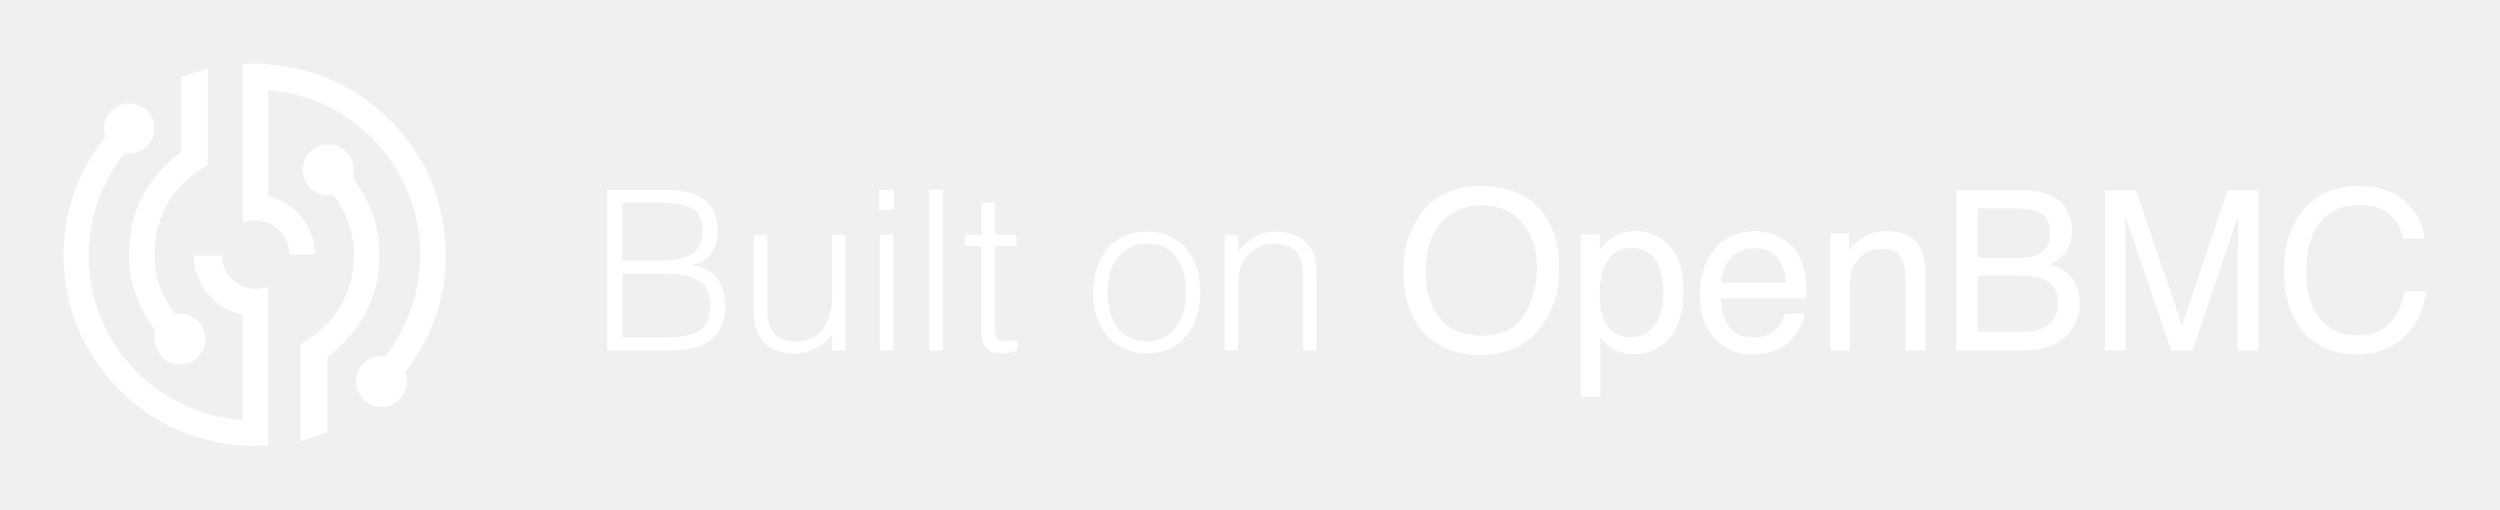
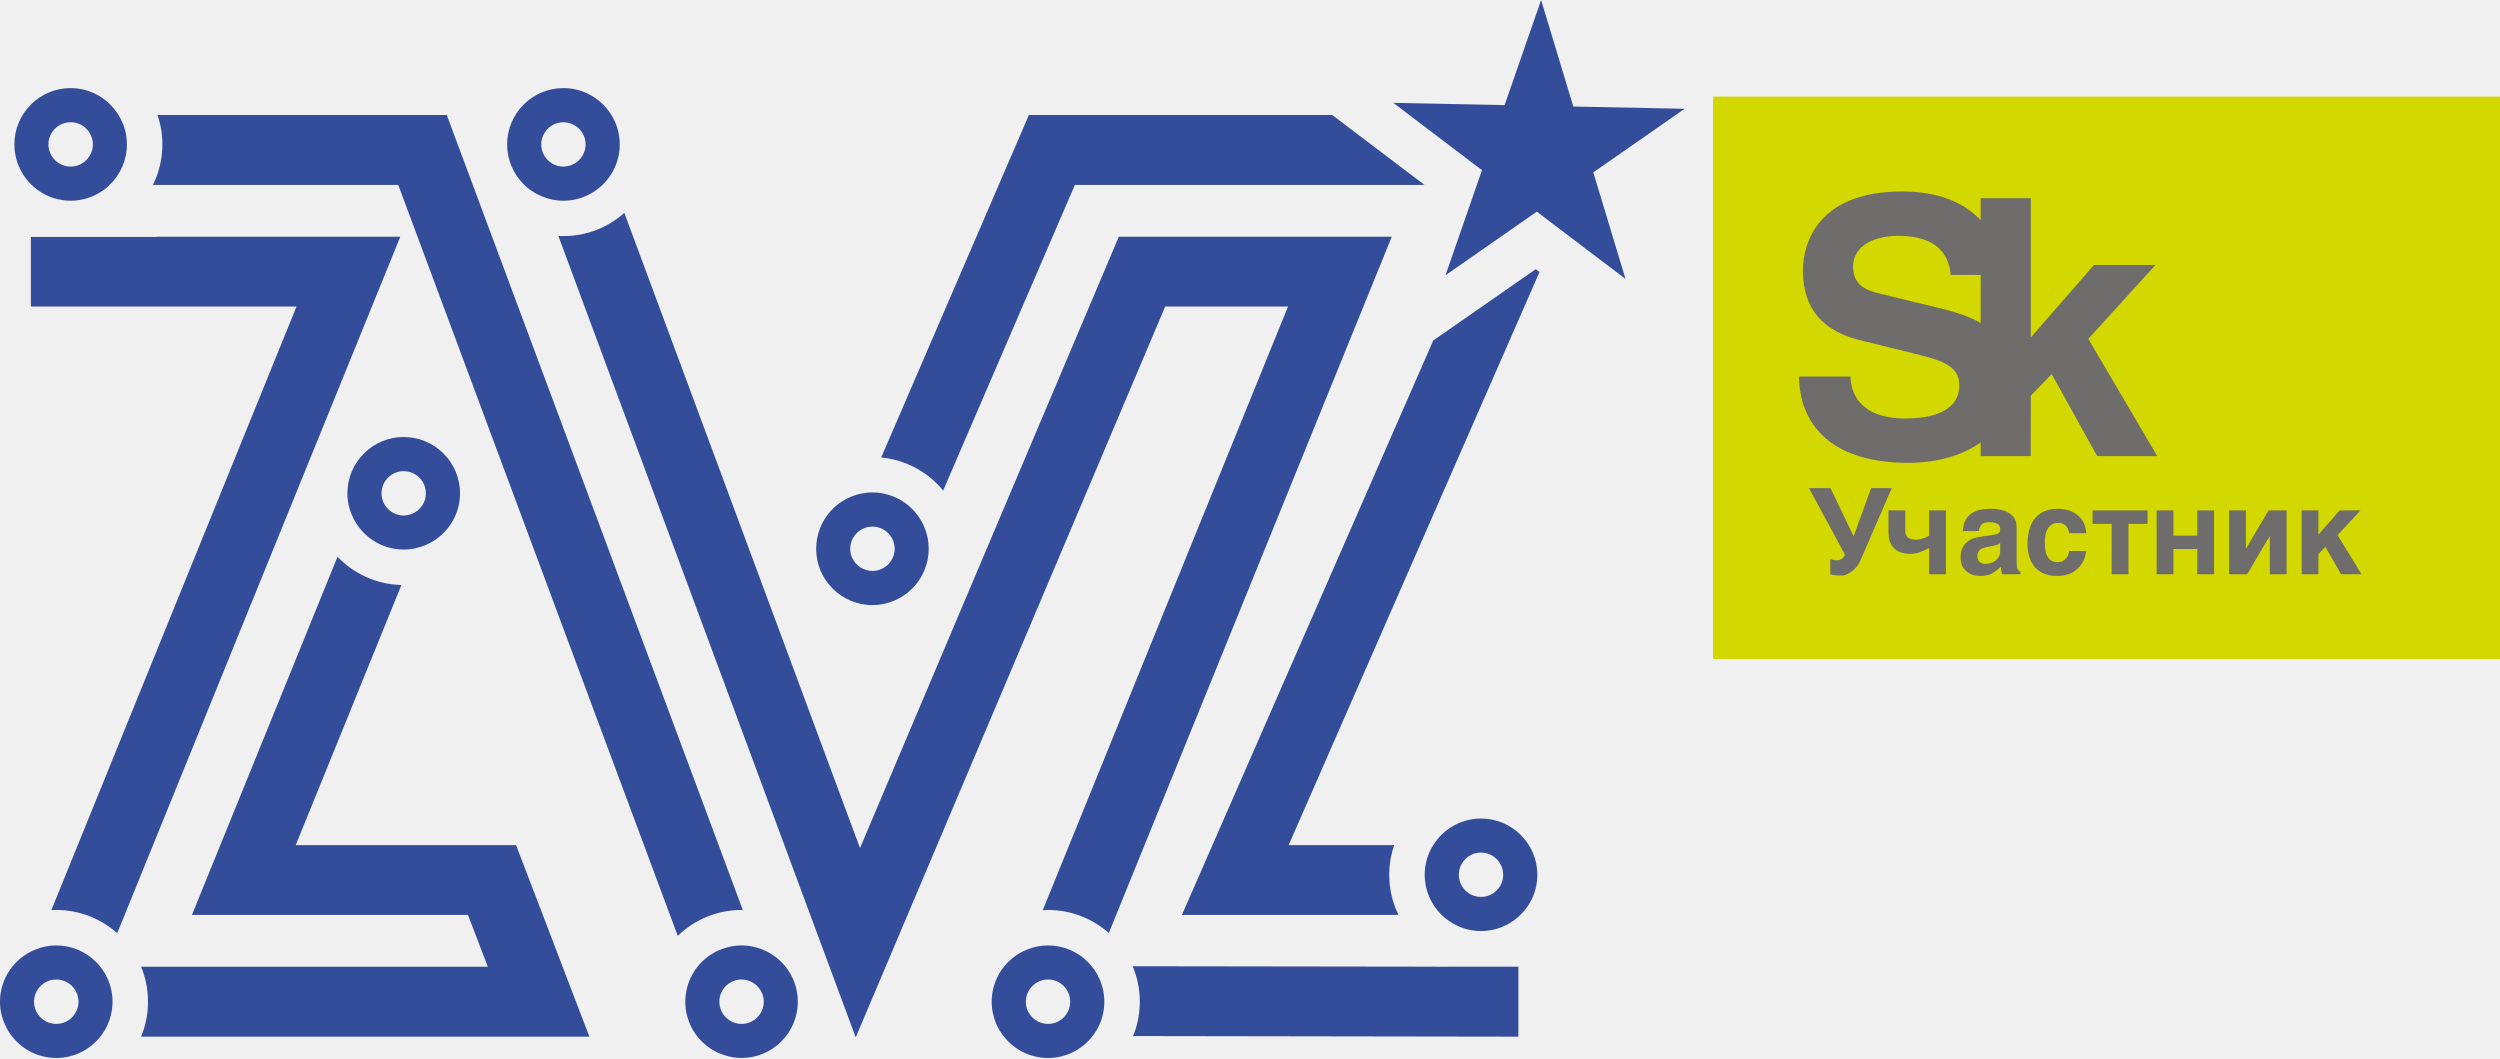
- <svg xmlns="http://www.w3.org/2000/svg" width="157" height="32">
-   <g fill="#FFF" fill-rule="nonzero">
-     <path d="M9.694 8.048c.016.761-.602 1.69-1.87 1.574-2.433 3.002-3.097 7.524-.99 11.37 1.078 1.966 2.637 3.435 4.661 4.409a10.04 10.04 0 003.743.981v-6.61c-1.17-.274-2.058-.918-2.626-1.978a3.713 3.713 0 01-.436-1.736h1.749c.046.723.343 1.313.954 1.72.607.405 1.264.455 1.96.227v9.957a11.43 11.43 0 01-4.16-.43c-2.385-.692-4.382-1.986-5.952-3.903C4.94 21.447 4.019 18.94 4 16.116c-.018-2.82.887-5.33 2.62-7.551-.34-1.039.44-1.988 1.329-2.06.97-.077 1.726.607 1.745 1.543zm12.485 2.994c-.017.08.01.191.06.257.897 1.191 1.45 2.524 1.562 4.006.217 2.864-.825 5.2-3.079 6.998-.044.035-.089.068-.132.103-.009.007-.015.016-.031.033v4.714l-1.692.561v-6.1c1.811-1.02 2.956-2.53 3.286-4.592.28-1.75-.154-3.342-1.212-4.774-.192 0-.383.019-.57-.003-.765-.088-1.374-.799-1.367-1.58.007-.802.62-1.493 1.398-1.577 1.144-.124 2.01.833 1.777 1.954zM16.372 4c.325.03.652.054.977.092 2.154.251 4.107 1.017 5.833 2.323 2.446 1.849 4.007 4.28 4.583 7.283.668 3.482-.094 6.666-2.202 9.527l-.103.141c.385 1.137-.411 2.074-1.344 2.18-.87.1-1.687-.57-1.76-1.472a1.61 1.61 0 011.834-1.707c2.157-2.655 3.036-6.877 1.246-10.714-1.976-4.235-5.944-5.847-8.593-5.997v6.625c1.82.567 2.806 1.787 2.95 3.7h-1.61c-.033-.74-.326-1.345-.947-1.766-.618-.417-1.286-.47-1.992-.226V4.04L15.61 4h.76zm-3.328.286v6.084c-1.916 1.087-3.064 2.704-3.309 4.902-.182 1.638.261 3.123 1.255 4.447a1.677 1.677 0 011.154.21c.597.355.888 1.099.7 1.796-.174.646-.806 1.137-1.479 1.15-1.09.02-1.842-.918-1.602-1.992a.244.244 0 00-.033-.18c-1.205-1.579-1.754-3.367-1.61-5.337.171-2.357 1.235-4.259 3.105-5.708l.14-.107V4.84l1.68-.553zM42.25 22c.476 0 .917-.049 1.323-.147a2.723 2.723 0 001.043-.483c.29-.224.516-.518.679-.882.163-.364.245-.807.245-1.33 0-.672-.17-1.232-.511-1.68-.34-.448-.861-.723-1.561-.826v-.028c.205-.037.404-.105.595-.203.191-.098.362-.233.511-.406.15-.173.27-.387.364-.644.093-.257.14-.562.14-.917 0-.373-.06-.716-.182-1.029a1.973 1.973 0 00-.581-.805c-.266-.224-.609-.397-1.029-.518-.42-.121-.924-.182-1.512-.182h-3.64V22h4.116zm-.756-5.628h-2.408v-3.64h2.198c.523 0 .964.03 1.323.091.36.06.651.159.875.294.224.135.387.313.49.532.103.22.154.488.154.805 0 .308-.044.581-.133.819a1.369 1.369 0 01-.441.602c-.205.163-.476.287-.812.371-.336.084-.751.126-1.246.126zm.014 4.816h-2.422v-4.004h2.534c.448 0 .854.026 1.218.077.364.051.677.147.938.287.261.14.462.338.602.595.14.257.21.595.21 1.015 0 .439-.063.791-.189 1.057a1.369 1.369 0 01-.567.616c-.252.145-.572.24-.959.287-.387.047-.842.07-1.365.07zm8.414 1.008c.317 0 .597-.04.84-.119a2.772 2.772 0 001.12-.679c.14-.14.266-.275.378-.406V22h.84v-7.252h-.84v3.948c0 .401-.051.77-.154 1.106a2.705 2.705 0 01-.434.868 1.946 1.946 0 01-.693.567 2.083 2.083 0 01-.931.203c-.663 0-1.139-.166-1.428-.497-.29-.331-.434-.81-.434-1.435v-4.76h-.84v4.774c0 .383.044.735.133 1.057.089.322.233.604.434.847.2.243.464.432.791.567.327.135.733.203 1.218.203zm6.216-9.03V11.92h-.924v1.246h.924zM56.096 22v-7.252h-.84V22h.84zm3.108 0V11.92h-.84V22h.84zm3.724.196c.205 0 .392-.023.56-.07.168-.047.303-.08.406-.098v-.686a4.055 4.055 0 01-.343.07 2.17 2.17 0 01-.343.028c-.177 0-.315-.019-.413-.056a.402.402 0 01-.217-.182.775.775 0 01-.084-.322 6.594 6.594 0 01-.014-.462v-4.97h1.358v-.7H62.48v-2.016h-.84v2.016h-1.022v.7h1.022v5.306c0 .541.11.917.329 1.127.22.21.539.315.959.315zm9.086 0a3.4 3.4 0 001.379-.273 2.99 2.99 0 001.064-.777 3.53 3.53 0 00.679-1.204c.159-.467.238-.99.238-1.568 0-.532-.068-1.031-.203-1.498a3.352 3.352 0 00-.623-1.211c-.28-.34-.63-.611-1.05-.812-.42-.2-.915-.301-1.484-.301-.56 0-1.05.1-1.47.301-.42.2-.77.474-1.05.819a3.52 3.52 0 00-.63 1.211c-.14.462-.21.959-.21 1.491 0 .635.089 1.19.266 1.666.177.476.418.873.721 1.19.303.317.658.555 1.064.714.406.159.842.243 1.309.252zm0-.756a2.41 2.41 0 01-1.064-.224 2.106 2.106 0 01-.77-.63 2.904 2.904 0 01-.469-.973 4.523 4.523 0 01-.161-1.239c0-.392.047-.772.14-1.141.093-.369.238-.695.434-.98.196-.285.45-.513.763-.686.313-.173.688-.259 1.127-.259.448 0 .826.08 1.134.238.308.159.56.376.756.651.196.275.34.6.434.973.093.373.14.775.14 1.204 0 .392-.047.77-.14 1.134-.093.364-.238.69-.434.98-.196.29-.45.52-.763.693-.313.173-.688.259-1.127.259zm5.74.56v-3.906c0-.252.01-.485.028-.7a2.67 2.67 0 01.154-.672 2.079 2.079 0 01.721-.98c.173-.13.366-.236.581-.315.215-.08.453-.119.714-.119.672 0 1.153.163 1.442.49.29.327.434.817.434 1.47V22h.84v-4.746c0-.299-.016-.586-.049-.861a1.806 1.806 0 00-.315-.805c-.261-.383-.583-.651-.966-.805a3.307 3.307 0 00-1.246-.231c-.504 0-.936.112-1.295.336-.36.224-.707.513-1.043.868v-1.008h-.84V22h.84zm15.199.294c1.654 0 2.928-.583 3.821-1.75.761-.994 1.142-2.24 1.142-3.74 0-1.385-.333-2.522-.998-3.41-.853-1.14-2.165-1.71-3.938-1.71-1.695 0-2.976.62-3.842 1.86-.674.966-1.011 2.128-1.011 3.486 0 1.504.394 2.748 1.182 3.733.884 1.02 2.099 1.53 3.644 1.53zm.164-1.217c-1.263 0-2.175-.382-2.738-1.145-.563-.763-.844-1.7-.844-2.813 0-1.39.328-2.441.984-3.155.656-.713 1.504-1.07 2.543-1.07 1.071 0 1.915.36 2.533 1.08.617.72.926 1.67.926 2.851 0 1.117-.268 2.105-.803 2.964-.536.859-1.403 1.288-2.601 1.288zm7.39 3.842v-3.74c.268.333.512.568.73.705.375.241.837.362 1.389.362.701 0 1.317-.216 1.845-.65.834-.683 1.251-1.822 1.251-3.417 0-1.18-.29-2.089-.868-2.724-.579-.636-1.283-.954-2.112-.954-.56 0-1.048.137-1.463.41-.292.182-.56.44-.807.773v-.971h-1.196v10.206h1.23zm1.954-3.746c-.847 0-1.43-.378-1.75-1.135-.168-.396-.252-.877-.252-1.442 0-.702.084-1.28.252-1.737.315-.852.898-1.278 1.75-1.278.848 0 1.431.403 1.75 1.21.17.42.253.92.253 1.504 0 .957-.19 1.676-.57 2.157-.38.48-.858.72-1.433.72zm7.554 1.087c.374 0 .709-.037 1.005-.11a2.867 2.867 0 001.388-.738c.223-.21.425-.48.605-.81.18-.33.286-.63.318-.899h-1.21a2.143 2.143 0 01-.465.855c-.383.423-.896.635-1.538.635-.688 0-1.197-.224-1.525-.673-.328-.449-.503-1.045-.526-1.788h5.366c0-.738-.036-1.276-.11-1.613a3.266 3.266 0 00-.491-1.292c-.256-.387-.627-.703-1.115-.947a3.34 3.34 0 00-1.51-.365c-1.03 0-1.864.367-2.502 1.1-.638.734-.957 1.689-.957 2.864 0 1.195.316 2.123.95 2.786.633.663 1.406.995 2.317.995zm2.154-4.505H108.1c.023-.629.226-1.147.609-1.555a1.872 1.872 0 011.421-.612c.789 0 1.352.296 1.689.889.182.319.298.745.349 1.278zM116.174 22v-3.835c0-.478.031-.846.093-1.104.061-.257.194-.507.4-.748.255-.301.551-.502.888-.602.187-.06.426-.089.718-.089.574 0 .97.228 1.19.684.132.273.198.633.198 1.08V22h1.25v-4.696c0-.739-.1-1.306-.3-1.702-.365-.725-1.067-1.087-2.106-1.087-.474 0-.904.093-1.292.28-.387.187-.754.494-1.1.923v-1.04h-1.17V22h1.231zm10.931 0c1.322 0 2.286-.392 2.892-1.176a2.8 2.8 0 00.608-1.757c0-.77-.226-1.374-.677-1.811-.255-.246-.64-.467-1.155-.663.35-.178.62-.374.807-.588.36-.406.54-.925.54-1.559 0-.542-.146-1.02-.438-1.435-.497-.702-1.333-1.053-2.509-1.053h-4.313V22h4.245zm-.437-5.797h-2.475v-3.11h2.427c.592 0 1.039.064 1.34.191.533.228.8.67.8 1.326 0 .652-.251 1.103-.753 1.354-.319.16-.765.24-1.34.24zm.458 4.635h-2.933v-3.534h2.7c.57 0 1.028.07 1.374.212.652.264.978.76.978 1.49 0 .433-.112.802-.335 1.107-.356.483-.95.725-1.784.725zm6.37 1.162v-6.036a64.19 64.19 0 00-.016-1.002 54.71 54.71 0 01-.018-1.124v-.308l2.885 8.47h1.347l2.864-8.47c0 .543-.004 1.05-.014 1.525-.009.474-.013.813-.013 1.018V22h1.292V11.958h-1.928l-2.864 8.49-2.885-8.49h-1.948V22h1.299zm14.452.26c1.353 0 2.429-.43 3.226-1.292.666-.716 1.058-1.602 1.176-2.66h-1.326c-.137.661-.344 1.195-.622 1.6-.524.77-1.288 1.155-2.29 1.155-1.09 0-1.908-.365-2.458-1.097-.549-.731-.823-1.685-.823-2.86 0-1.436.304-2.501.912-3.196.609-.695 1.407-1.043 2.396-1.043.811 0 1.441.19 1.89.568.45.378.749.89.9 1.538h1.325c-.077-.853-.467-1.614-1.168-2.284-.702-.67-1.689-1.004-2.96-1.004-1.49 0-2.66.515-3.507 1.544-.784.948-1.176 2.163-1.176 3.644 0 1.95.522 3.393 1.565 4.327.793.707 1.773 1.06 2.94 1.06z" />
+ <svg xmlns="http://www.w3.org/2000/svg" xml:space="preserve" width="20.007mm" height="8.467mm" version="1.1" style="clip-rule:evenodd;fill-rule:evenodd;image-rendering:optimizeQuality;shape-rendering:geometricPrecision;text-rendering:geometricPrecision" viewBox="0 0 2000.738 846.667" id="svg1121">
+   <defs id="defs1065">
+     <style type="text/css" id="style1063">
+    
+     .fil1 {fill:#D3D800;fill-rule:nonzero}
+     .fil2 {fill:#6E6D6C;fill-rule:nonzero}
+     .fil0 {fill:#344D9A;fill-rule:nonzero}
+    
+   </style>
+   </defs>
+   <g id="Layer_x0020_1" transform="matrix(0.2125296,0,0,0.2125296,-1474.966,-1867.827)">
+     <path class="fil0" d="m 10491.64,10635.52 495.93,-1150.73 h 1316.5 l -223.38,-169.26 -123.96,-94.05 h -1142.3 l -556.15,1289.69 c 93.66,8.82 176.56,55.24 233.36,124.35 z" id="path1068" style="fill:#344d9a;fill-rule:nonzero" />
+     <path class="fil0" d="m 12394.68,12428.76 -125.52,-0.39 -1063.98,-1.51 c 17.25,41.06 26.88,86.36 26.88,133.56 0,45.65 -8.85,89.46 -25.36,129.33 l 1450.9,2.32 v -263.7 h -262.92 z" id="path1070" style="fill:#344d9a;fill-rule:nonzero" />
+     <path class="fil0" d="m 12483.32,9968.79 -146.23,101.74 -946.53,2163.24 h 815.65 c -22.26,-45.65 -34.92,-97.09 -34.92,-151.2 0,-39.16 6.52,-76.8 18.8,-111.69 h -397.65 l 944.6,-2157.91 -14.18,-10.76 z" id="path1072" style="fill:#344d9a;fill-rule:nonzero" />
+     <path class="fil0" d="m 11153,9679.78 -974.55,2302.23 -887.42,-2392.05 c -61.03,54.51 -141.25,87.53 -229.55,87.53 -6.52,0 -12.66,0 -18.8,-0.39 l 1119.64,3017.66 1165.3,-2752.05 h 462.53 l -923.5,2273.05 c 6.52,-0.39 13.05,-0.81 19.93,-0.81 87.56,0 167.74,33.05 228.81,86.75 l 1065.49,-2621.92 z" id="path1074" style="fill:#344d9a;fill-rule:nonzero" />
+     <path class="fil0" d="m 8053.55,11970.87 398.04,-979.56 c -94.44,-2.29 -179.64,-42.61 -240.67,-106.29 l -548.11,1348.74 h 1039.42 l 74.83,194.98 H 7471.29 c 16.89,40.71 26.1,85.27 26.1,131.7 0,46.42 -9.21,90.94 -26.1,131.62 h 1688.07 l -275.97,-721.19 z" id="path1076" style="fill:#344d9a;fill-rule:nonzero" />
+     <path class="fil0" d="m 7530.01,9679.78 v 0.74 h -473.64 v 262.19 h 1000.27 l -923.11,2272.66 c 6.13,-0.42 11.89,-0.42 18.41,-0.42 87.88,0 168.49,33.05 229.52,87.56 L 8447.34,9679.78 Z" id="path1078" style="fill:#344d9a;fill-rule:nonzero" />
+     <path class="fil0" d="M 9737.03,12214.96 8622.39,9221.5 H 7533.08 c 11.89,34.54 18.42,71.79 18.42,110.52 0,54.9 -12.67,106.72 -35.7,152.76 h 923.89 l 1052.47,2827.69 c 62.16,-60.26 147.01,-97.51 240.28,-97.51 z" id="path1080" style="fill:#344d9a;fill-rule:nonzero" />
+     <polygon class="fil0" points="12520.56,9429.16 12383.18,9824.87 12471.45,9763.45 12727.07,9585.37 12809.2,9647.92 13060.98,9838.66 12939.73,9437.59 13283.61,9198.05 12864.48,9189.62 12743.19,8788.55 12605.79,9184.22 12186.62,9175.79 12246.87,9221.48 12422.7,9355.04 " id="polygon1082" style="fill:#344d9a;fill-rule:nonzero" />
+     <path class="fil0" d="m 8460.03,10562.59 c 46.08,0 83.68,37.25 83.68,83.29 0,46.07 -37.6,83.64 -83.68,83.64 -46.07,0 -83.29,-37.57 -83.29,-83.64 0,-46.04 37.22,-83.29 83.29,-83.29 z m 0,295.17 c 16.51,0 33.02,-1.91 48.37,-5.75 94.05,-21.91 163.9,-105.94 163.9,-206.13 0,-116.67 -95.21,-211.88 -212.27,-211.88 -116.69,0 -211.87,95.21 -211.87,211.88 0,33.41 7.65,64.87 22.26,92.88 v 0.39 c 34.15,70.24 106.32,118.61 189.61,118.61 z" id="path1084" style="fill:#344d9a;fill-rule:nonzero" />
+     <path class="fil0" d="m 9145.16,9332.04 c 0,46.07 -37.61,83.67 -83.68,83.67 -46.04,0 -83.29,-37.6 -83.29,-83.67 0,-11.93 2.33,-23.04 6.92,-33.02 12.66,-29.53 42.22,-50.28 76.37,-50.28 13.05,0 25.33,3.07 36.48,8.44 28.01,13.44 47.2,41.84 47.2,74.86 z m -156.6,198.82 c 22.65,8.82 47.2,13.44 72.92,13.44 73.7,0 138.96,-38.03 176.96,-95.21 22.26,-33.38 35.31,-73.7 35.31,-117.05 0,-83.68 -49.14,-156.6 -120.12,-190.75 -27.66,-13.44 -59.13,-21.13 -92.15,-21.13 -116.66,0 -211.84,95.18 -211.84,211.88 0,57.57 23,109.74 59.87,147.74 21.87,22.68 49.1,40.32 79.05,51.08 z" id="path1086" style="fill:#344d9a;fill-rule:nonzero" />
+     <path class="fil0" d="m 12433.43,12082.56 c 0,-46.07 37.26,-83.68 83.29,-83.68 46.08,0 83.68,37.61 83.68,83.68 0,46.08 -37.6,83.26 -83.68,83.26 -46.03,0 -83.29,-37.18 -83.29,-83.26 z m 83.29,-211.88 c -75.6,0 -142.41,39.9 -179.59,100.19 -20.75,32.21 -32.28,70.63 -32.28,111.69 0,59.09 24.59,112.82 63.71,151.2 8.08,7.69 16.9,15 26.1,21.52 34.58,24.56 76.77,39.16 122.06,39.16 54.16,0 103.65,-20.35 140.87,-53.76 43.78,-38.74 71.4,-95.18 71.4,-158.12 0,-117.05 -95.18,-211.88 -212.27,-211.88 z" id="path1088" style="fill:#344d9a;fill-rule:nonzero" />
+     <path class="fil0" d="m 7151.93,12644.08 c -46.07,0 -83.68,-37.57 -83.68,-83.64 0,-46.08 37.61,-83.68 83.68,-83.68 46.07,0 83.68,37.6 83.68,83.68 0,46.07 -37.61,83.64 -83.68,83.64 z m 0,-295.52 c -28.01,0 -54.5,5.36 -79.06,15.7 -77.54,31.11 -132.82,107.1 -132.82,196.18 0,30.3 6.53,59.09 18.45,85.19 6.88,16.86 16.48,32.24 27.63,46.43 38.77,48.75 98.63,80.25 165.8,80.25 67.17,0 127.07,-31.5 165.84,-80.25 28.79,-36.06 46.04,-82.13 46.04,-131.62 0,-117.06 -95.18,-211.88 -211.88,-211.88 z" id="path1090" style="fill:#344d9a;fill-rule:nonzero" />
+     <path class="fil0" d="m 10886.59,12644.08 c -46.04,0 -83.65,-37.57 -83.65,-83.64 0,-46.08 37.61,-83.68 83.65,-83.68 46.07,0 83.29,37.6 83.29,83.68 0,46.07 -37.22,83.64 -83.29,83.64 z m 0,-295.52 c -28.4,0 -55.63,5.75 -80.58,16.12 -77.18,31.47 -131.69,107.07 -131.69,195.76 0,30.3 6.56,58.7 17.68,84.8 6.91,15.74 15.77,30.34 26.49,43.75 38.38,50.69 99.41,83.32 168.1,83.32 67.98,0 128.62,-32.24 167.74,-82.55 27.63,-35.7 44.17,-80.57 44.17,-129.32 0,-117.06 -95.21,-211.88 -211.91,-211.88 z" id="path1092" style="fill:#344d9a;fill-rule:nonzero" />
+     <path class="fil0" d="m 10308.95,10855.08 c 0,35.7 -22.69,66.39 -54.51,77.89 -9.24,3.49 -18.8,5.36 -29.17,5.36 -34.57,0 -64.49,-21.06 -77.16,-51.43 -4.23,-9.56 -6.52,-20.32 -6.52,-31.82 0,-46.08 37.6,-83.68 83.68,-83.68 46.07,0 83.68,37.6 83.68,83.68 z m -83.68,211.87 c 116.7,0 211.88,-95.18 211.88,-211.87 0,-23.82 -3.85,-46.43 -11.15,-67.56 -28.01,-84.07 -107.49,-144.75 -200.73,-144.75 -8.43,0 -16.51,0.43 -24.56,1.56 -105.58,11.88 -187.32,101.74 -187.32,210.75 0,116.69 94.83,211.87 211.88,211.87 z" id="path1094" style="fill:#344d9a;fill-rule:nonzero" />
+     <path class="fil0" d="m 9648.75,12560.43 c 0,-46.07 37.6,-83.68 83.68,-83.68 34.53,0 64.48,21.49 77.15,51.83 4.23,9.56 6.53,20.32 6.53,31.85 0,46.07 -37.61,83.65 -83.68,83.65 -36.83,0 -68.3,-24.13 -79.45,-57.19 -2.72,-8.43 -4.23,-17.25 -4.23,-26.46 z m 140.86,-203.8 c -18.03,-5.4 -37.22,-8.08 -57.18,-8.08 -24.17,0 -47.59,4.2 -69.47,12.28 -5.78,1.9 -11.14,3.85 -16.51,6.14 -5.01,1.9 -9.98,4.58 -14.95,7.3 -35.7,19.19 -65.27,48.72 -84.85,84.42 -16.51,30.34 -26.1,64.88 -26.1,101.74 0,80.19 44.91,150.46 110.95,186.13 4.97,2.71 9.94,5.39 14.95,7.3 5.37,2.33 10.73,4.23 16.51,6.14 21.88,8.08 45.3,12.31 69.47,12.31 116.7,0 211.87,-95.18 211.87,-211.88 0,-97.12 -65.61,-178.86 -154.69,-203.8 z" id="path1096" style="fill:#344d9a;fill-rule:nonzero" />
+     <path class="fil0" d="m 7206.05,9248.73 c 46.08,0 83.68,37.25 83.68,83.29 0,46.07 -37.6,83.68 -83.68,83.68 -46.07,0 -83.67,-37.61 -83.67,-83.68 0,-46.04 37.6,-83.29 83.67,-83.29 z m -32.24,292.88 c 10.37,1.9 21.13,2.68 32.24,2.68 11.12,0 21.88,-0.78 32.25,-2.68 29.56,-4.24 56.8,-15 81,-30.34 12.27,-7.66 23.42,-16.48 33.37,-26.5 40.32,-38.34 65.26,-92.85 65.26,-152.75 0,-40.67 -11.5,-78.28 -31.85,-110.52 -36.83,-60.65 -104.04,-101.36 -180.03,-101.36 -117.05,0 -211.87,95.22 -211.87,211.88 0,58.7 23.81,111.69 62.19,150.07 31.08,31.12 71.79,52.99 117.44,59.52 z" id="path1098" style="fill:#344d9a;fill-rule:nonzero" />
+     <polygon class="fil1" points="13390.64,9152.19 13390.64,11270.13 16353.98,11270.13 16353.98,9152.19 " id="polygon1100" style="fill:#d3d800;fill-rule:nonzero" />
+     <path class="fil2" d="m 14257.71,9952.22 -236.68,-57.61 c -40.28,-9.38 -103.15,-25.51 -103.15,-101.63 0,-87 92.33,-116.46 169.91,-116.46 176.6,0 192.72,103.09 197.96,147.18 h 112.65 v 181.08 c -41.31,-24.14 -90.12,-39.83 -140.69,-52.56 z m -128.51,579.21 c 50.79,0 175.77,-8.88 269.2,-77.09 v 51.74 h 188.52 l 0.21,-227.56 78.68,-81.51 171.36,309.07 h 226.21 l -259.63,-441.56 252.87,-278.28 h -231.55 l -237.94,273.04 v -524.54 h -188.73 v 82.98 c -57.42,-61.71 -150.58,-108.34 -295.79,-108.34 -314.4,0 -373.45,191.27 -373.45,298.31 0,147.1 79.1,228.85 216.88,262.27 l 195.29,48.09 c 103.01,25.43 176.67,44.17 176.67,120.37 0,101.75 -107.15,125.79 -203.47,125.79 -176.6,0 -206.02,-102.98 -206.02,-157.82 h -194.03 c 0,120.41 61.53,325.04 414.72,325.04 z" id="path1102" style="fill:#6e6d6c;fill-rule:nonzero" />
+     <path class="fil2" d="m 13877.09,10955.83 c -19.29,0 -34.22,-1.65 -44.78,-4.96 v -57.81 c 7.92,3.62 15.59,5.42 23.05,5.42 14.11,0 24.39,-6.18 30.76,-18.54 l 1.33,-2.75 -135.58,-250.78 h 80.85 l 87.27,181.25 65.97,-181.25 h 77.68 l -117.05,270.16 c -5.45,12.82 -12.56,23.68 -21.33,32.57 -8.82,8.89 -17.64,15.57 -26.51,20.01 -8.84,4.48 -16.08,6.68 -21.66,6.68 z" id="path1104" style="fill:#6e6d6c;fill-rule:nonzero" />
+     <path class="fil2" d="m 14267.63,10950.87 h -63.18 v -99.01 c -6.34,3.65 -16.33,8.26 -30,13.82 -13.69,5.54 -27.47,8.29 -41.35,8.29 -25.3,0 -45.24,-6.68 -59.84,-20.05 -14.64,-13.39 -21.96,-34.68 -21.96,-63.94 v -79.51 h 63.23 v 77.7 c 0,21.66 13.71,32.52 41.13,32.52 8.48,0 17.53,-1.86 27.25,-5.56 9.73,-3.72 16.88,-6.82 21.54,-9.33 v -95.33 h 63.18 z" id="path1106" style="fill:#6e6d6c;fill-rule:nonzero" />
+     <path class="fil2" d="m 14471.97,10833.8 c -6.89,5.38 -21.27,9.76 -43.04,13.14 -9.03,1.54 -16.61,3.47 -22.7,5.81 -6.1,2.39 -10.99,5.93 -14.67,10.72 -3.7,4.76 -5.53,11.31 -5.53,19.6 0,9.92 3.05,17.2 9.18,21.88 6.09,4.65 12.84,6.99 20.28,6.99 9.47,0 18.57,-1.96 27.24,-5.86 8.69,-3.88 15.73,-9.44 21.13,-16.63 5.42,-7.21 8.11,-15.5 8.11,-24.87 z m 61.9,70.05 c 0,13.09 1.19,22.19 3.58,27.29 2.38,5.12 5.85,8.5 10.43,10.22 v 9.51 h -68.31 c -2.92,-9.06 -4.89,-18.61 -5.83,-28.55 -10.22,10.54 -21.01,18.97 -32.34,25.31 -11.3,6.34 -26.46,9.55 -45.43,9.55 -12.72,0 -24.67,-2.52 -35.81,-7.51 -11.16,-5 -20.16,-12.75 -27.05,-23.29 -6.85,-10.51 -10.29,-23.6 -10.29,-39.25 0,-15.08 2.96,-28.07 8.93,-38.95 5.95,-10.89 14.11,-19.41 24.49,-25.54 10.36,-6.13 22.6,-10.22 36.63,-12.29 l 56.93,-8.59 c 14.79,-1.99 22.17,-8.29 22.17,-18.94 0,-11.67 -3.97,-19.25 -11.9,-22.77 -7.95,-3.48 -17.84,-5.21 -29.69,-5.21 -13.99,0 -23.64,3.15 -28.95,9.48 -5.33,6.34 -8.67,14.3 -9.99,23.94 h -60.9 c 2.27,-23.11 8.57,-40.82 18.9,-53.12 10.35,-12.3 22.85,-20.54 37.53,-24.7 14.67,-4.17 31.69,-6.24 51.03,-6.24 14.26,0 28.55,1.86 42.92,5.62 14.32,3.75 26.74,10.82 37.23,21.18 10.48,10.38 15.72,24.6 15.72,42.69 z" id="path1108" style="fill:#6e6d6c;fill-rule:nonzero" />
+     <path class="fil2" d="m 14795.73,10863.16 c -0.73,8.03 -2.84,17.08 -6.35,27.21 -3.47,10.11 -9.3,20.3 -17.42,30.59 -8.14,10.31 -19.33,18.93 -33.63,25.85 -14.32,6.89 -31.75,10.37 -52.36,10.37 -21.4,0 -39.41,-3.65 -54.06,-10.93 -14.65,-7.3 -26.07,-16.81 -34.38,-28.59 -8.27,-11.74 -14.13,-24.56 -17.57,-38.38 -3.47,-13.85 -5.21,-27.77 -5.21,-41.82 0,-26.63 4.04,-49.92 12.1,-69.9 8.06,-19.95 20.67,-35.52 37.9,-46.64 17.18,-11.17 38.95,-16.72 65.32,-16.72 15.04,0 30.31,2.69 45.72,8.1 15.39,5.4 28.85,14.98 40.36,28.73 11.52,13.74 18.19,32.18 20.03,55.29 h -64.08 c -4.65,-25.9 -18.68,-38.86 -42.03,-38.86 -12.3,0 -22.22,3.52 -29.77,10.52 -7.51,6.96 -12.81,15.7 -15.89,26.18 -3.02,10.47 -4.57,21.45 -4.57,32.93 0,13.03 0.89,24.97 2.65,35.9 1.78,10.91 6.28,20.7 13.54,29.31 7.23,8.59 18.08,12.89 32.59,12.89 9.65,0 17.71,-2.48 24.23,-7.51 6.5,-4.99 11.25,-10.82 14.26,-17.53 3.01,-6.69 4.55,-12.33 4.55,-16.99 z" id="path1110" style="fill:#6e6d6c;fill-rule:nonzero" />
+     <polygon class="fil2" points="14954.85,10950.87 14891.64,10950.87 14891.64,10761.11 14819.81,10761.11 14819.81,10710.47 15026.79,10710.47 15026.79,10761.11 14954.85,10761.11 " id="polygon1112" style="fill:#6e6d6c;fill-rule:nonzero" />
+     <polygon class="fil2" points="15124.18,10710.47 15124.18,10805.35 15214.11,10805.35 15214.11,10710.47 15277.29,10710.47 15277.29,10950.87 15214.11,10950.87 15214.11,10855.99 15124.18,10855.99 15124.18,10950.87 15060.97,10950.87 15060.97,10710.47 " id="polygon1114" style="fill:#6e6d6c;fill-rule:nonzero" />
+     <polygon class="fil2" points="15397.21,10855.09 15482.57,10710.47 15550.31,10710.47 15550.31,10950.87 15487.12,10950.87 15487.12,10806.25 15401.71,10950.87 15333.98,10950.87 15333.98,10710.47 15397.21,10710.47 " id="polygon1116" style="fill:#6e6d6c;fill-rule:nonzero" />
+     <polygon class="fil2" points="15742.47,10803.6 15832.39,10950.87 15755.61,10950.87 15696.38,10847.83 15670.24,10874.98 15670.24,10950.87 15607.01,10950.87 15607.01,10710.47 15670.24,10710.47 15670.24,10801.74 15749.78,10710.47 15828.74,10710.47 " id="polygon1118" style="fill:#6e6d6c;fill-rule:nonzero" />
  </g>
</svg>
